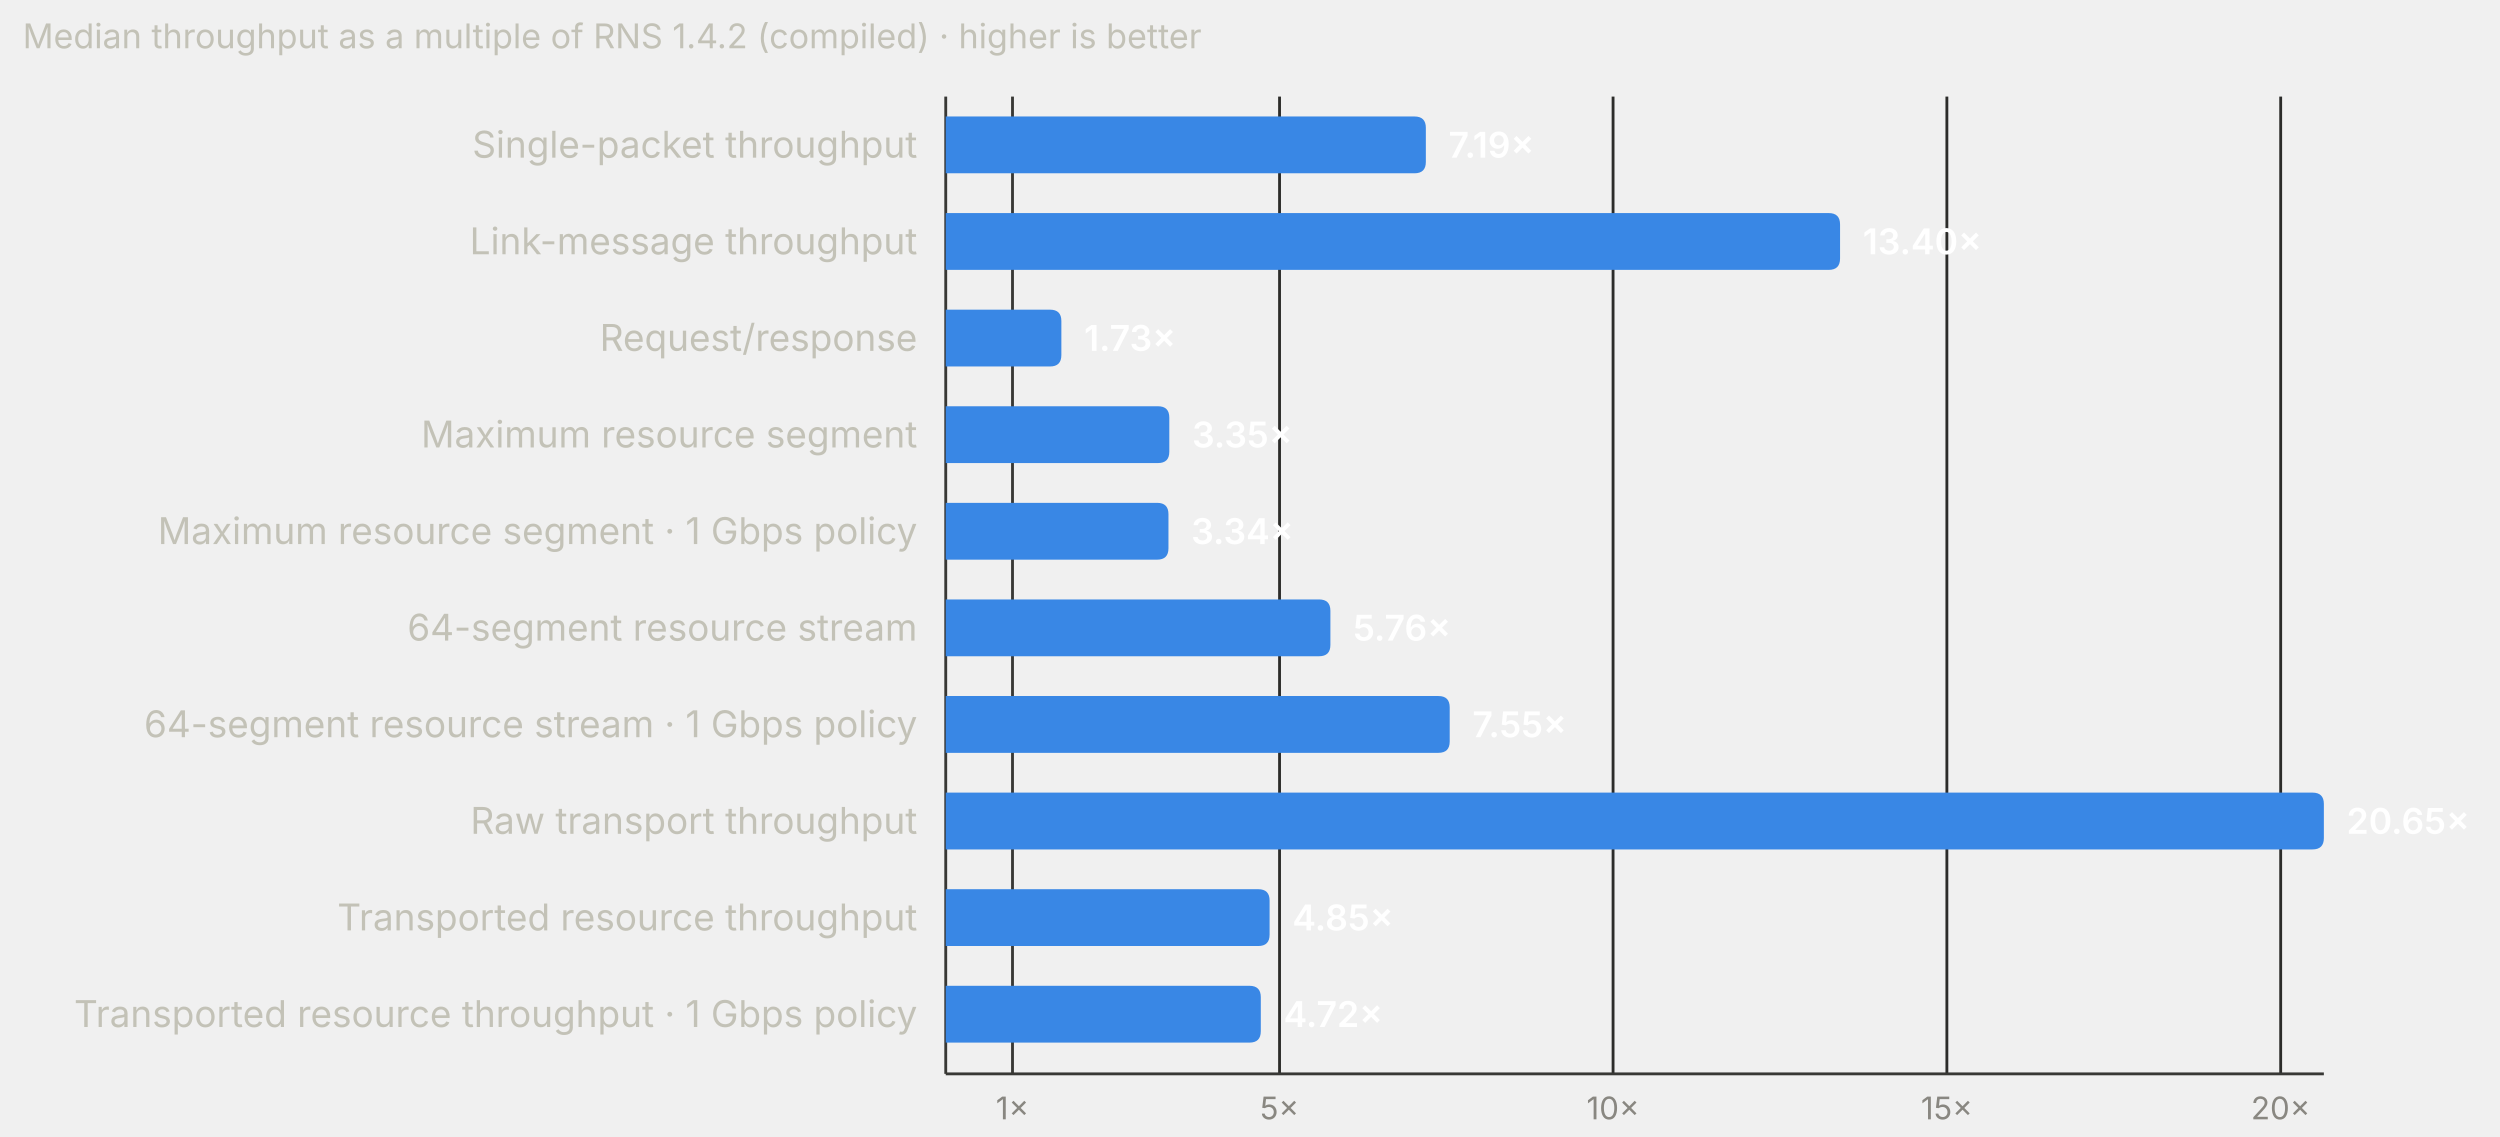
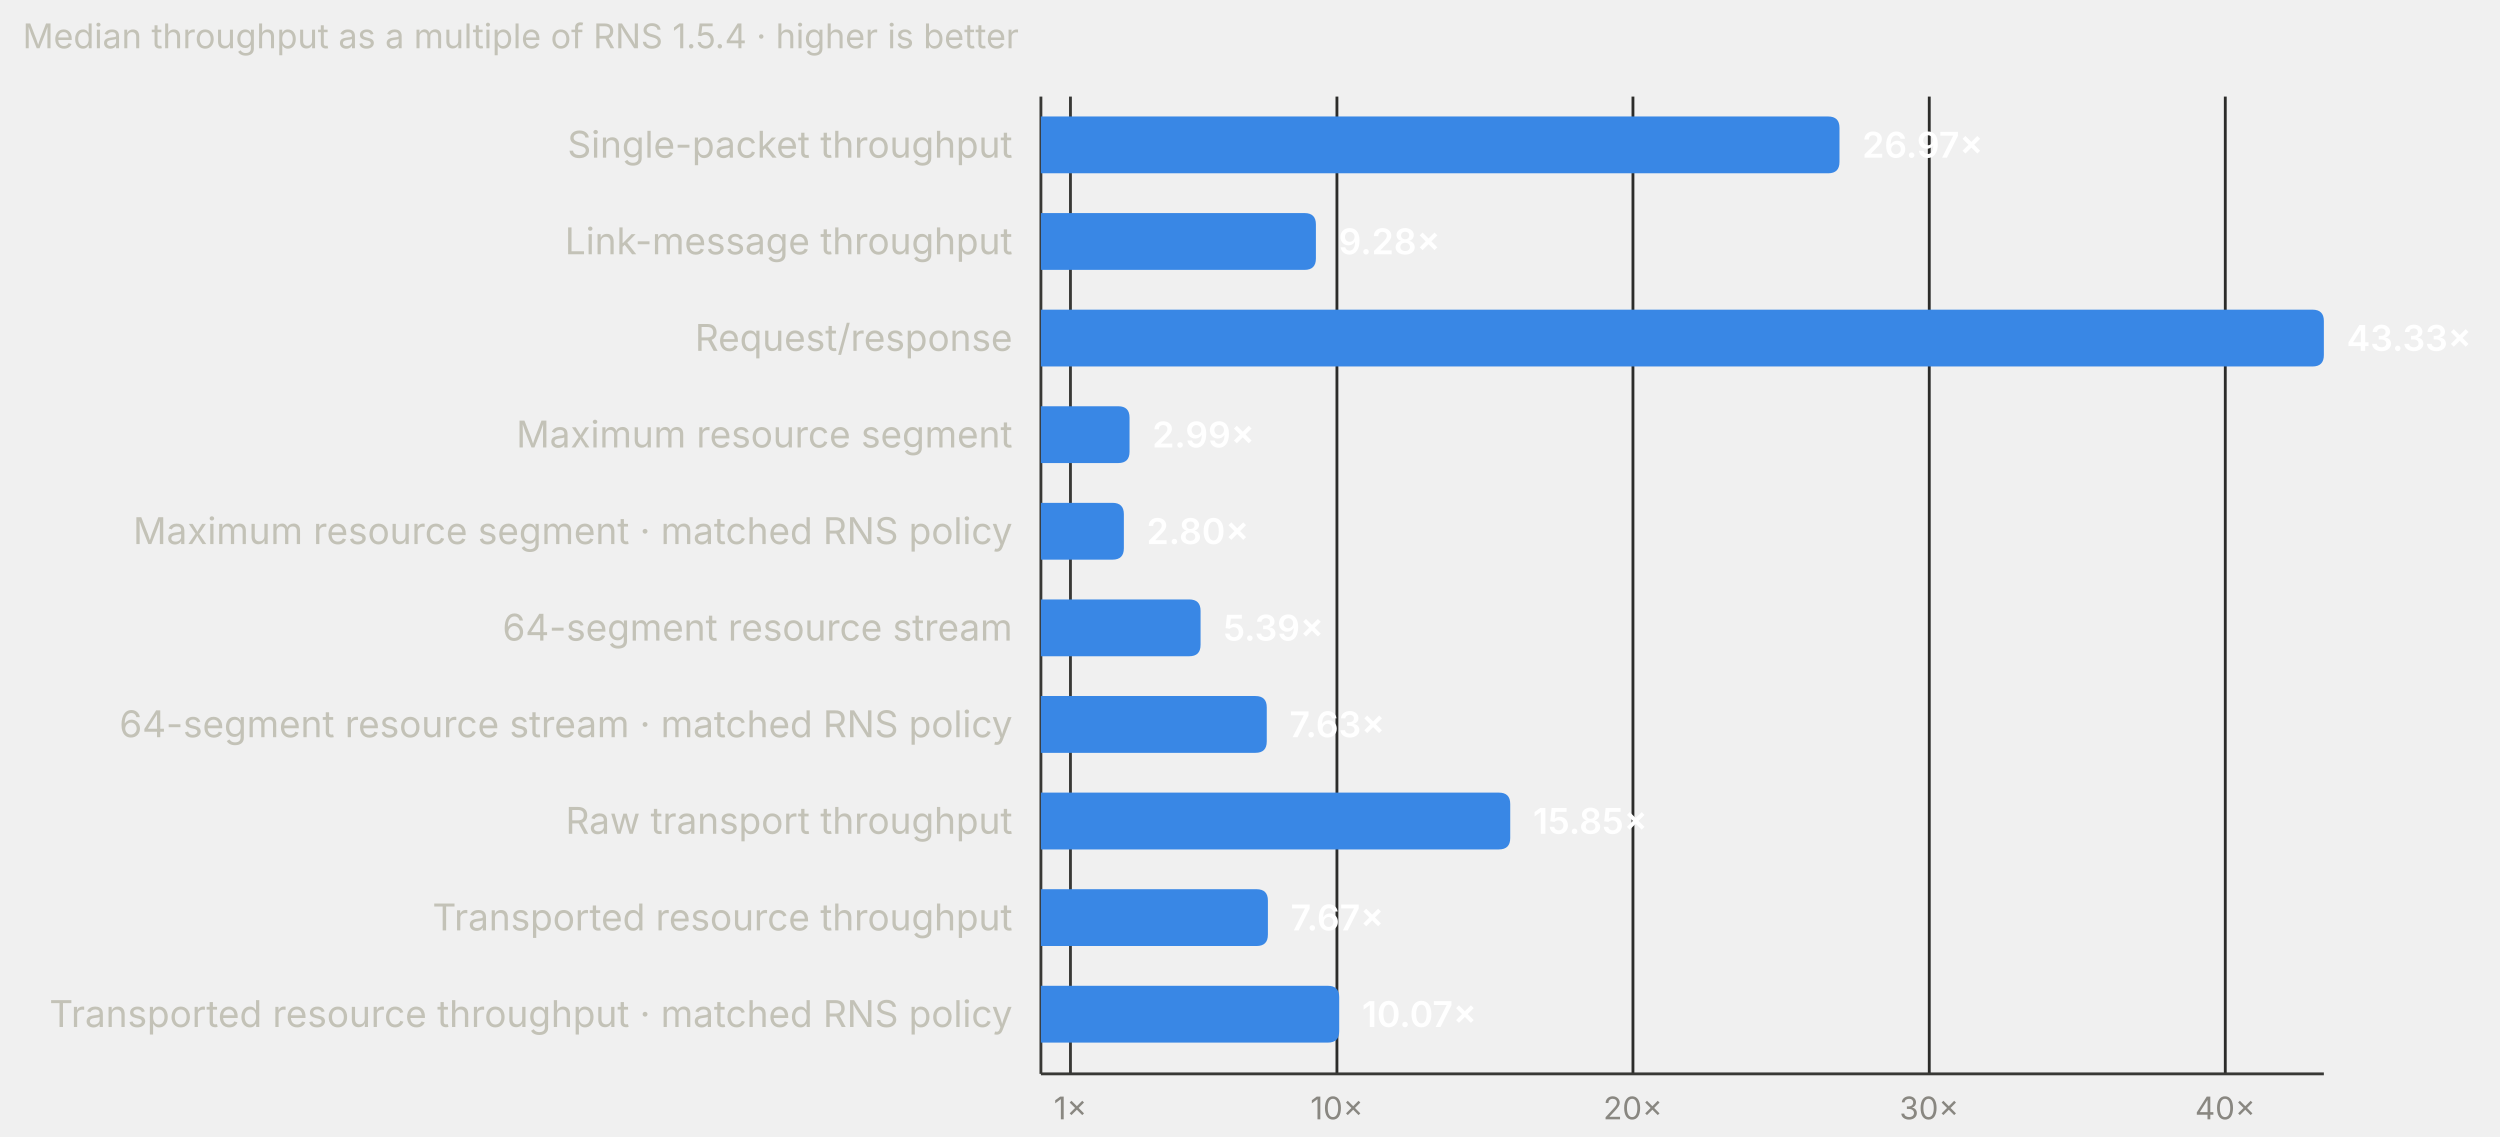
<svg xmlns="http://www.w3.org/2000/svg" width="880" height="400" viewBox="0 0 880 400" role="img" font-family="system-ui, -apple-system, 'Segoe UI', sans-serif">
-   <text x="8" y="17" font-size="12" fill="#c3c2b7">Median throughput as a multiple of RNS 1.4.2 (compiled) · higher is better</text>
-   <line x1="356.4" y1="34.0" x2="356.4" y2="378.0" stroke="#383835" stroke-width="1" />
-   <text x="356.4" y="394.0" font-size="11" fill="#898781" text-anchor="middle" font-variant-numeric="tabular-nums">1×</text>
-   <line x1="450.4" y1="34.0" x2="450.4" y2="378.0" stroke="#2c2c2a" stroke-width="1" />
-   <text x="450.4" y="394.0" font-size="11" fill="#898781" text-anchor="middle" font-variant-numeric="tabular-nums">5×</text>
-   <line x1="567.8" y1="34.0" x2="567.8" y2="378.0" stroke="#2c2c2a" stroke-width="1" />
-   <text x="567.8" y="394.0" font-size="11" fill="#898781" text-anchor="middle" font-variant-numeric="tabular-nums">10×</text>
-   <line x1="685.3" y1="34.0" x2="685.3" y2="378.0" stroke="#2c2c2a" stroke-width="1" />
-   <text x="685.3" y="394.0" font-size="11" fill="#898781" text-anchor="middle" font-variant-numeric="tabular-nums">15×</text>
-   <line x1="802.8" y1="34.0" x2="802.8" y2="378.0" stroke="#2c2c2a" stroke-width="1" />
-   <text x="802.8" y="394.0" font-size="11" fill="#898781" text-anchor="middle" font-variant-numeric="tabular-nums">20×</text>
-   <line x1="332.9" y1="34.0" x2="332.9" y2="378.0" stroke="#383835" stroke-width="1" />
-   <text x="322.9" y="55.5" font-size="13" fill="#c3c2b7" text-anchor="end">Single-packet throughput</text>
-   <path d="M332.9,41.0 L497.9,41.0 Q501.9,41.0 501.9,45.0 L501.9,57.0 Q501.9,61.0 497.9,61.0 L332.9,61.0 Z" fill="#3987e5" />
-   <text x="509.9" y="55.5" font-size="12.5" font-weight="600" fill="#ffffff">7.19×</text>
-   <text x="322.9" y="89.5" font-size="13" fill="#c3c2b7" text-anchor="end">Link-message throughput</text>
-   <path d="M332.9,75.0 L643.7,75.0 Q647.7,75.0 647.7,79.0 L647.7,91.0 Q647.7,95.0 643.7,95.0 L332.9,95.0 Z" fill="#3987e5" />
-   <text x="655.7" y="89.5" font-size="12.5" font-weight="600" fill="#ffffff">13.40×</text>
-   <text x="322.9" y="123.5" font-size="13" fill="#c3c2b7" text-anchor="end">Request/response</text>
-   <path d="M332.9,109.0 L369.6,109.0 Q373.6,109.0 373.6,113.0 L373.6,125.0 Q373.6,129.0 369.6,129.0 L332.9,129.0 Z" fill="#3987e5" />
-   <text x="381.6" y="123.5" font-size="12.5" font-weight="600" fill="#ffffff">1.73×</text>
-   <text x="322.9" y="157.5" font-size="13" fill="#c3c2b7" text-anchor="end">Maximum resource segment</text>
-   <path d="M332.9,143.0 L407.6,143.0 Q411.6,143.0 411.6,147.0 L411.6,159.0 Q411.6,163.0 407.6,163.0 L332.9,163.0 Z" fill="#3987e5" />
-   <text x="419.6" y="157.5" font-size="12.5" font-weight="600" fill="#ffffff">3.35×</text>
-   <text x="322.9" y="191.5" font-size="13" fill="#c3c2b7" text-anchor="end">Maximum resource segment · 1 Gbps policy</text>
-   <path d="M332.9,177.0 L407.3,177.0 Q411.3,177.0 411.3,181.0 L411.3,193.0 Q411.3,197.0 407.3,197.0 L332.9,197.0 Z" fill="#3987e5" />
-   <text x="419.3" y="191.5" font-size="12.5" font-weight="600" fill="#ffffff">3.34×</text>
-   <text x="322.9" y="225.5" font-size="13" fill="#c3c2b7" text-anchor="end">64-segment resource stream</text>
-   <path d="M332.9,211.0 L464.3,211.0 Q468.3,211.0 468.3,215.0 L468.3,227.0 Q468.3,231.0 464.3,231.0 L332.9,231.0 Z" fill="#3987e5" />
-   <text x="476.3" y="225.5" font-size="12.5" font-weight="600" fill="#ffffff">5.76×</text>
-   <text x="322.9" y="259.5" font-size="13" fill="#c3c2b7" text-anchor="end">64-segment resource stream · 1 Gbps policy</text>
-   <path d="M332.9,245.0 L506.3,245.0 Q510.3,245.0 510.3,249.0 L510.3,261.0 Q510.3,265.0 506.3,265.0 L332.9,265.0 Z" fill="#3987e5" />
-   <text x="518.3" y="259.5" font-size="12.5" font-weight="600" fill="#ffffff">7.55×</text>
-   <text x="322.9" y="293.5" font-size="13" fill="#c3c2b7" text-anchor="end">Raw transport throughput</text>
-   <path d="M332.9,279.0 L814.0,279.0 Q818.0,279.0 818.0,283.0 L818.0,295.0 Q818.0,299.0 814.0,299.0 L332.9,299.0 Z" fill="#3987e5" />
-   <text x="826.0" y="293.5" font-size="12.5" font-weight="600" fill="#ffffff">20.65×</text>
-   <text x="322.9" y="327.5" font-size="13" fill="#c3c2b7" text-anchor="end">Transported resource throughput</text>
-   <path d="M332.9,313.0 L442.9,313.0 Q446.9,313.0 446.9,317.0 L446.9,329.0 Q446.9,333.0 442.9,333.0 L332.9,333.0 Z" fill="#3987e5" />
-   <text x="454.9" y="327.5" font-size="12.5" font-weight="600" fill="#ffffff">4.85×</text>
-   <text x="322.9" y="361.5" font-size="13" fill="#c3c2b7" text-anchor="end">Transported resource throughput · 1 Gbps policy</text>
-   <path d="M332.9,347.0 L439.8,347.0 Q443.8,347.0 443.8,351.0 L443.8,363.0 Q443.8,367.0 439.8,367.0 L332.9,367.0 Z" fill="#3987e5" />
-   <text x="451.8" y="361.5" font-size="12.5" font-weight="600" fill="#ffffff">4.72×</text>
-   <line x1="332.9" y1="378.0" x2="818.0" y2="378.0" stroke="#383835" stroke-width="1" />
+   <text x="8" y="17" font-size="12" fill="#c3c2b7">Median throughput as a multiple of RNS 1.5.4 · higher is better</text>
+   <line x1="376.8" y1="34.0" x2="376.8" y2="378.0" stroke="#383835" stroke-width="1" />
+   <text x="376.8" y="394.0" font-size="11" fill="#898781" text-anchor="middle" font-variant-numeric="tabular-nums">1×</text>
+   <line x1="470.6" y1="34.0" x2="470.6" y2="378.0" stroke="#2c2c2a" stroke-width="1" />
+   <text x="470.6" y="394.0" font-size="11" fill="#898781" text-anchor="middle" font-variant-numeric="tabular-nums">10×</text>
+   <line x1="574.8" y1="34.0" x2="574.8" y2="378.0" stroke="#2c2c2a" stroke-width="1" />
+   <text x="574.8" y="394.0" font-size="11" fill="#898781" text-anchor="middle" font-variant-numeric="tabular-nums">20×</text>
+   <line x1="679.1" y1="34.0" x2="679.1" y2="378.0" stroke="#2c2c2a" stroke-width="1" />
+   <text x="679.1" y="394.0" font-size="11" fill="#898781" text-anchor="middle" font-variant-numeric="tabular-nums">30×</text>
+   <line x1="783.3" y1="34.0" x2="783.3" y2="378.0" stroke="#2c2c2a" stroke-width="1" />
+   <text x="783.3" y="394.0" font-size="11" fill="#898781" text-anchor="middle" font-variant-numeric="tabular-nums">40×</text>
+   <line x1="366.4" y1="34.0" x2="366.4" y2="378.0" stroke="#383835" stroke-width="1" />
+   <text x="356.4" y="55.5" font-size="13" fill="#c3c2b7" text-anchor="end">Single-packet throughput</text>
+   <path d="M366.4,41.0 L643.5,41.0 Q647.5,41.0 647.5,45.0 L647.5,57.0 Q647.5,61.0 643.5,61.0 L366.4,61.0 Z" fill="#3987e5" />
+   <text x="655.5" y="55.5" font-size="12.5" font-weight="600" fill="#ffffff">26.97×</text>
+   <text x="356.4" y="89.5" font-size="13" fill="#c3c2b7" text-anchor="end">Link-message throughput</text>
+   <path d="M366.4,75.0 L459.2,75.0 Q463.2,75.0 463.2,79.0 L463.2,91.0 Q463.2,95.0 459.2,95.0 L366.4,95.0 Z" fill="#3987e5" />
+   <text x="471.2" y="89.5" font-size="12.5" font-weight="600" fill="#ffffff">9.28×</text>
+   <text x="356.4" y="123.5" font-size="13" fill="#c3c2b7" text-anchor="end">Request/response</text>
+   <path d="M366.4,109.0 L814.0,109.0 Q818.0,109.0 818.0,113.0 L818.0,125.0 Q818.0,129.0 814.0,129.0 L366.4,129.0 Z" fill="#3987e5" />
+   <text x="826.0" y="123.5" font-size="12.5" font-weight="600" fill="#ffffff">43.33×</text>
+   <text x="356.4" y="157.5" font-size="13" fill="#c3c2b7" text-anchor="end">Maximum resource segment</text>
+   <path d="M366.4,143.0 L393.6,143.0 Q397.6,143.0 397.6,147.0 L397.6,159.0 Q397.6,163.0 393.6,163.0 L366.4,163.0 Z" fill="#3987e5" />
+   <text x="405.6" y="157.5" font-size="12.5" font-weight="600" fill="#ffffff">2.99×</text>
+   <text x="356.4" y="191.5" font-size="13" fill="#c3c2b7" text-anchor="end">Maximum resource segment · matched RNS policy</text>
+   <path d="M366.4,177.0 L391.6,177.0 Q395.6,177.0 395.6,181.0 L395.6,193.0 Q395.6,197.0 391.6,197.0 L366.4,197.0 Z" fill="#3987e5" />
+   <text x="403.6" y="191.5" font-size="12.5" font-weight="600" fill="#ffffff">2.80×</text>
+   <text x="356.4" y="225.5" font-size="13" fill="#c3c2b7" text-anchor="end">64-segment resource stream</text>
+   <path d="M366.4,211.0 L418.6,211.0 Q422.6,211.0 422.6,215.0 L422.6,227.0 Q422.6,231.0 418.6,231.0 L366.4,231.0 Z" fill="#3987e5" />
+   <text x="430.6" y="225.5" font-size="12.5" font-weight="600" fill="#ffffff">5.39×</text>
+   <text x="356.4" y="259.5" font-size="13" fill="#c3c2b7" text-anchor="end">64-segment resource stream · matched RNS policy</text>
+   <path d="M366.4,245.0 L441.9,245.0 Q445.9,245.0 445.9,249.0 L445.9,261.0 Q445.9,265.0 441.9,265.0 L366.4,265.0 Z" fill="#3987e5" />
+   <text x="453.9" y="259.5" font-size="12.5" font-weight="600" fill="#ffffff">7.63×</text>
+   <text x="356.4" y="293.5" font-size="13" fill="#c3c2b7" text-anchor="end">Raw transport throughput</text>
+   <path d="M366.4,279.0 L527.6,279.0 Q531.6,279.0 531.6,283.0 L531.6,295.0 Q531.6,299.0 527.6,299.0 L366.4,299.0 Z" fill="#3987e5" />
+   <text x="539.6" y="293.5" font-size="12.5" font-weight="600" fill="#ffffff">15.85×</text>
+   <text x="356.4" y="327.5" font-size="13" fill="#c3c2b7" text-anchor="end">Transported resource throughput</text>
+   <path d="M366.4,313.0 L442.3,313.0 Q446.3,313.0 446.3,317.0 L446.3,329.0 Q446.3,333.0 442.3,333.0 L366.4,333.0 Z" fill="#3987e5" />
+   <text x="454.3" y="327.5" font-size="12.5" font-weight="600" fill="#ffffff">7.67×</text>
+   <text x="356.4" y="361.5" font-size="13" fill="#c3c2b7" text-anchor="end">Transported resource throughput · matched RNS policy</text>
+   <path d="M366.4,347.0 L467.4,347.0 Q471.4,347.0 471.4,351.0 L471.4,363.0 Q471.4,367.0 467.4,367.0 L366.4,367.0 Z" fill="#3987e5" />
+   <text x="479.4" y="361.5" font-size="12.5" font-weight="600" fill="#ffffff">10.07×</text>
+   <line x1="366.4" y1="378.0" x2="818.0" y2="378.0" stroke="#383835" stroke-width="1" />
</svg>
